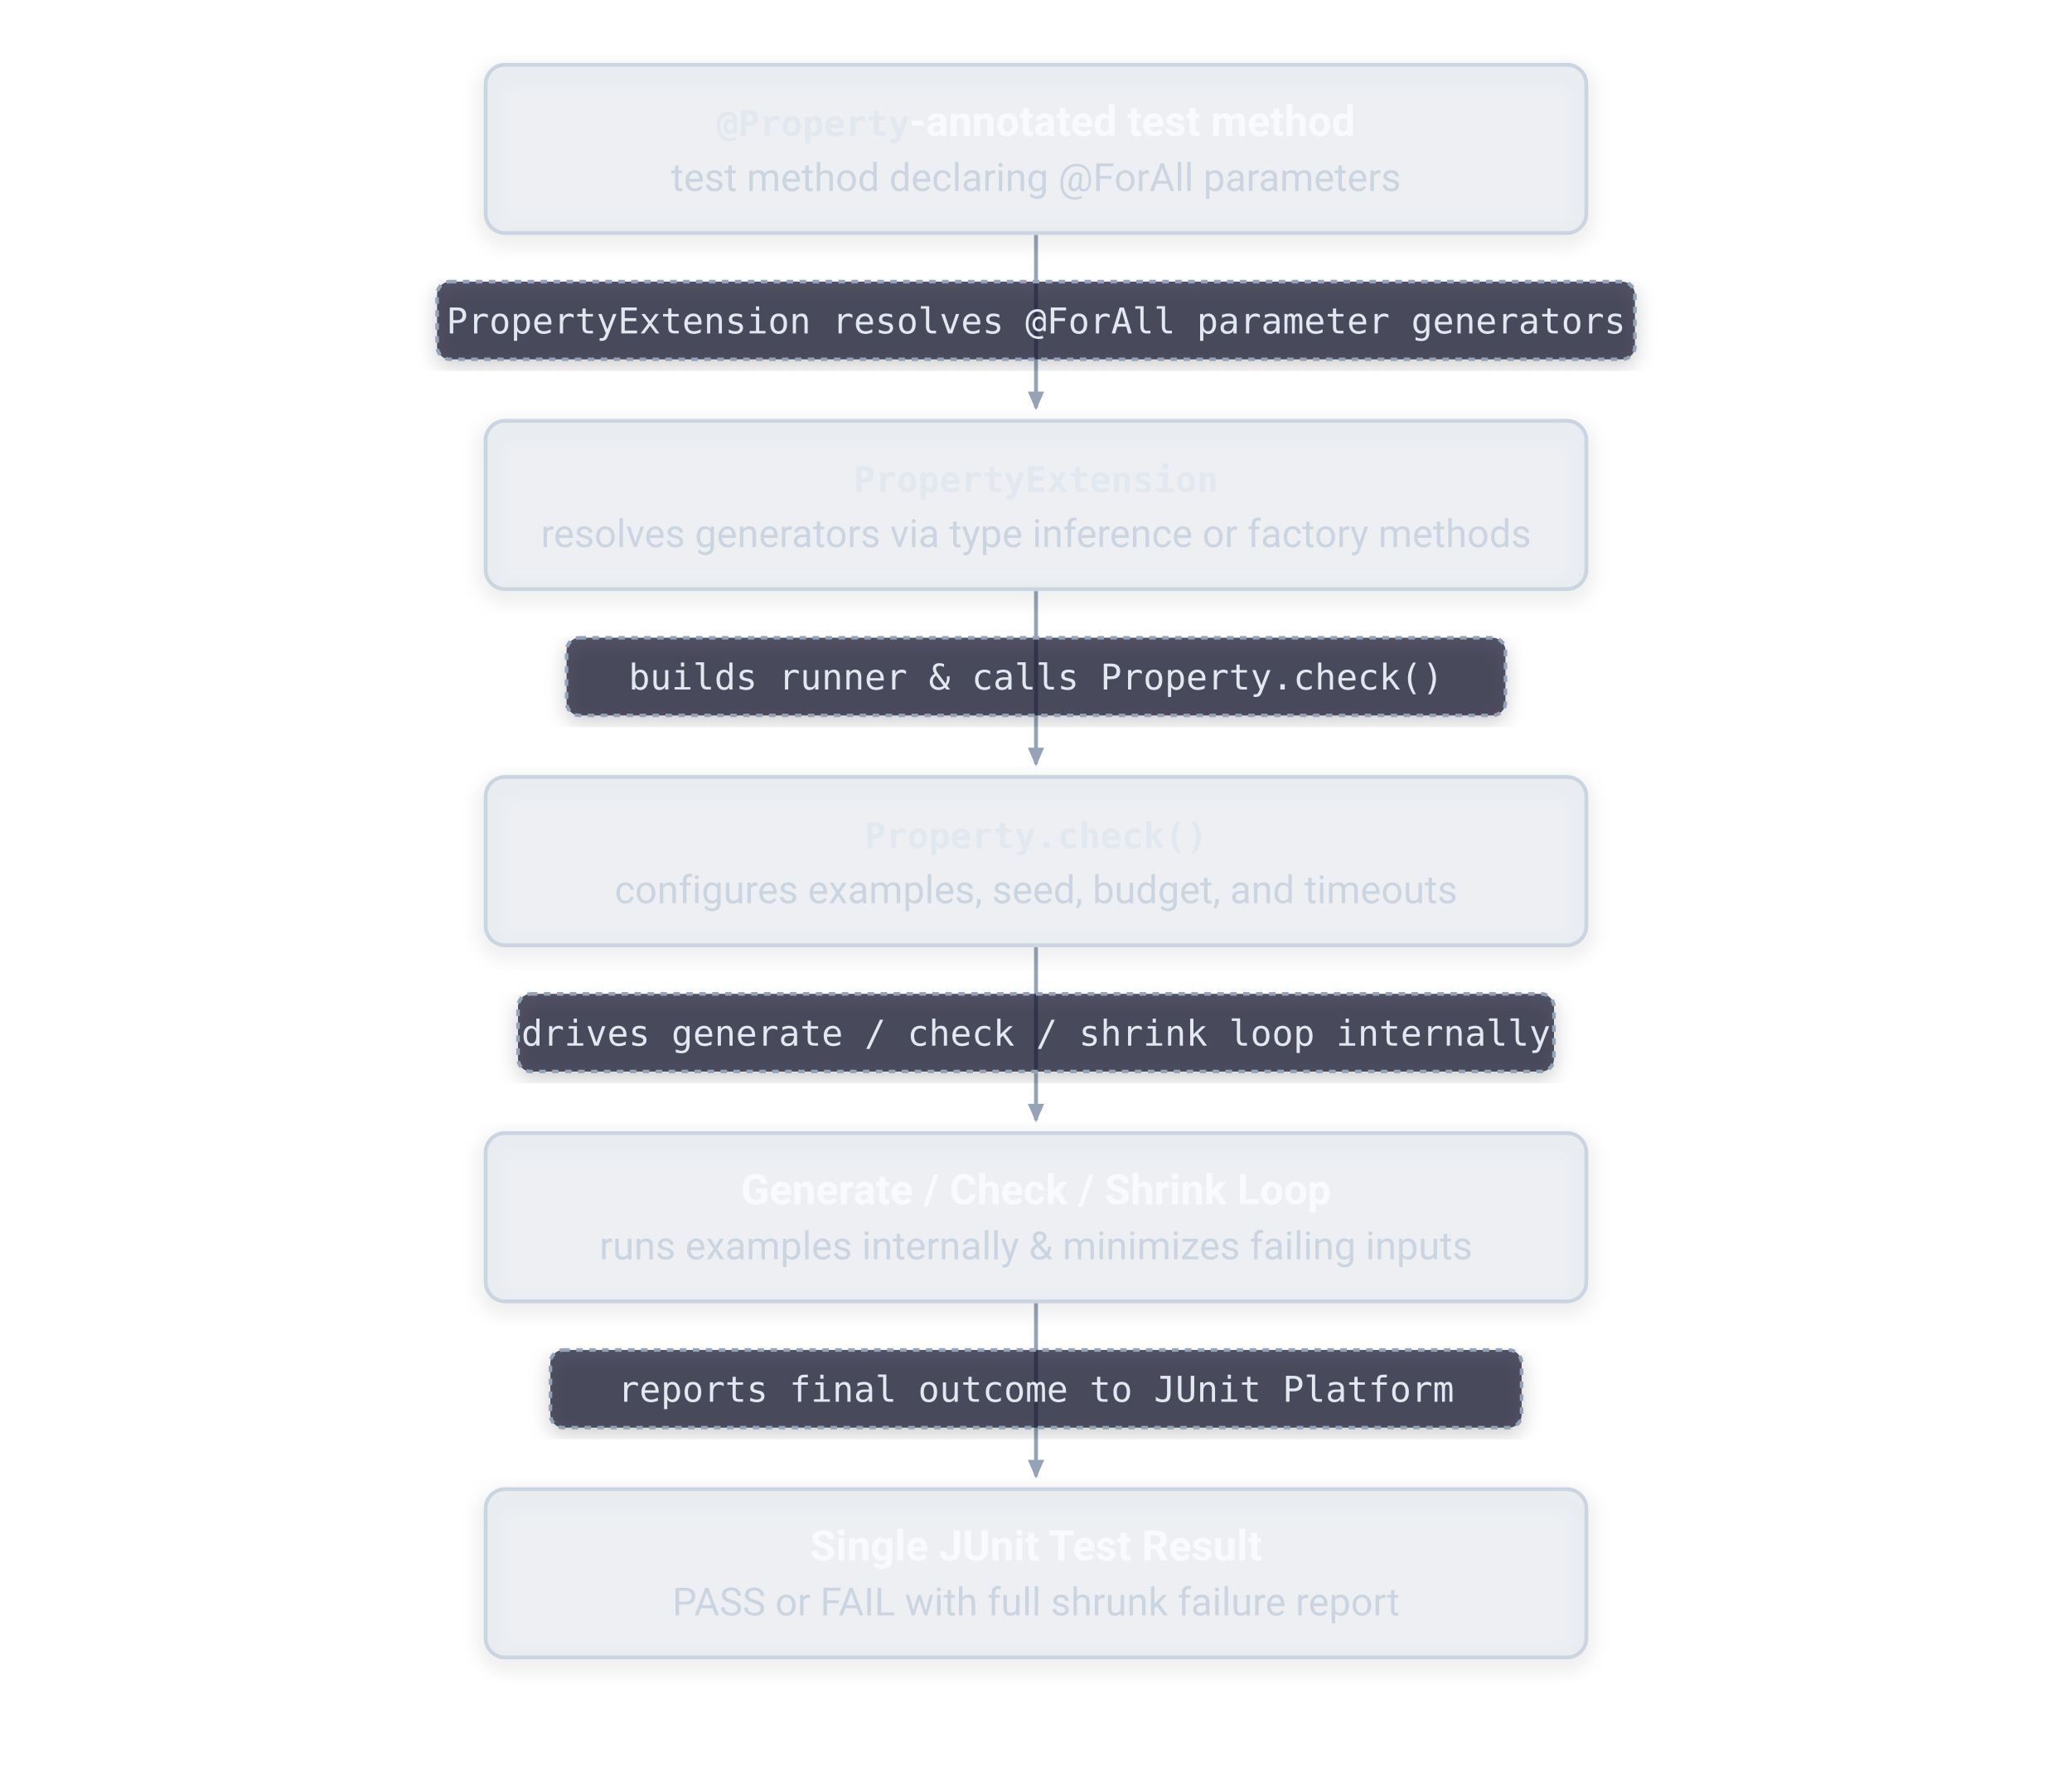
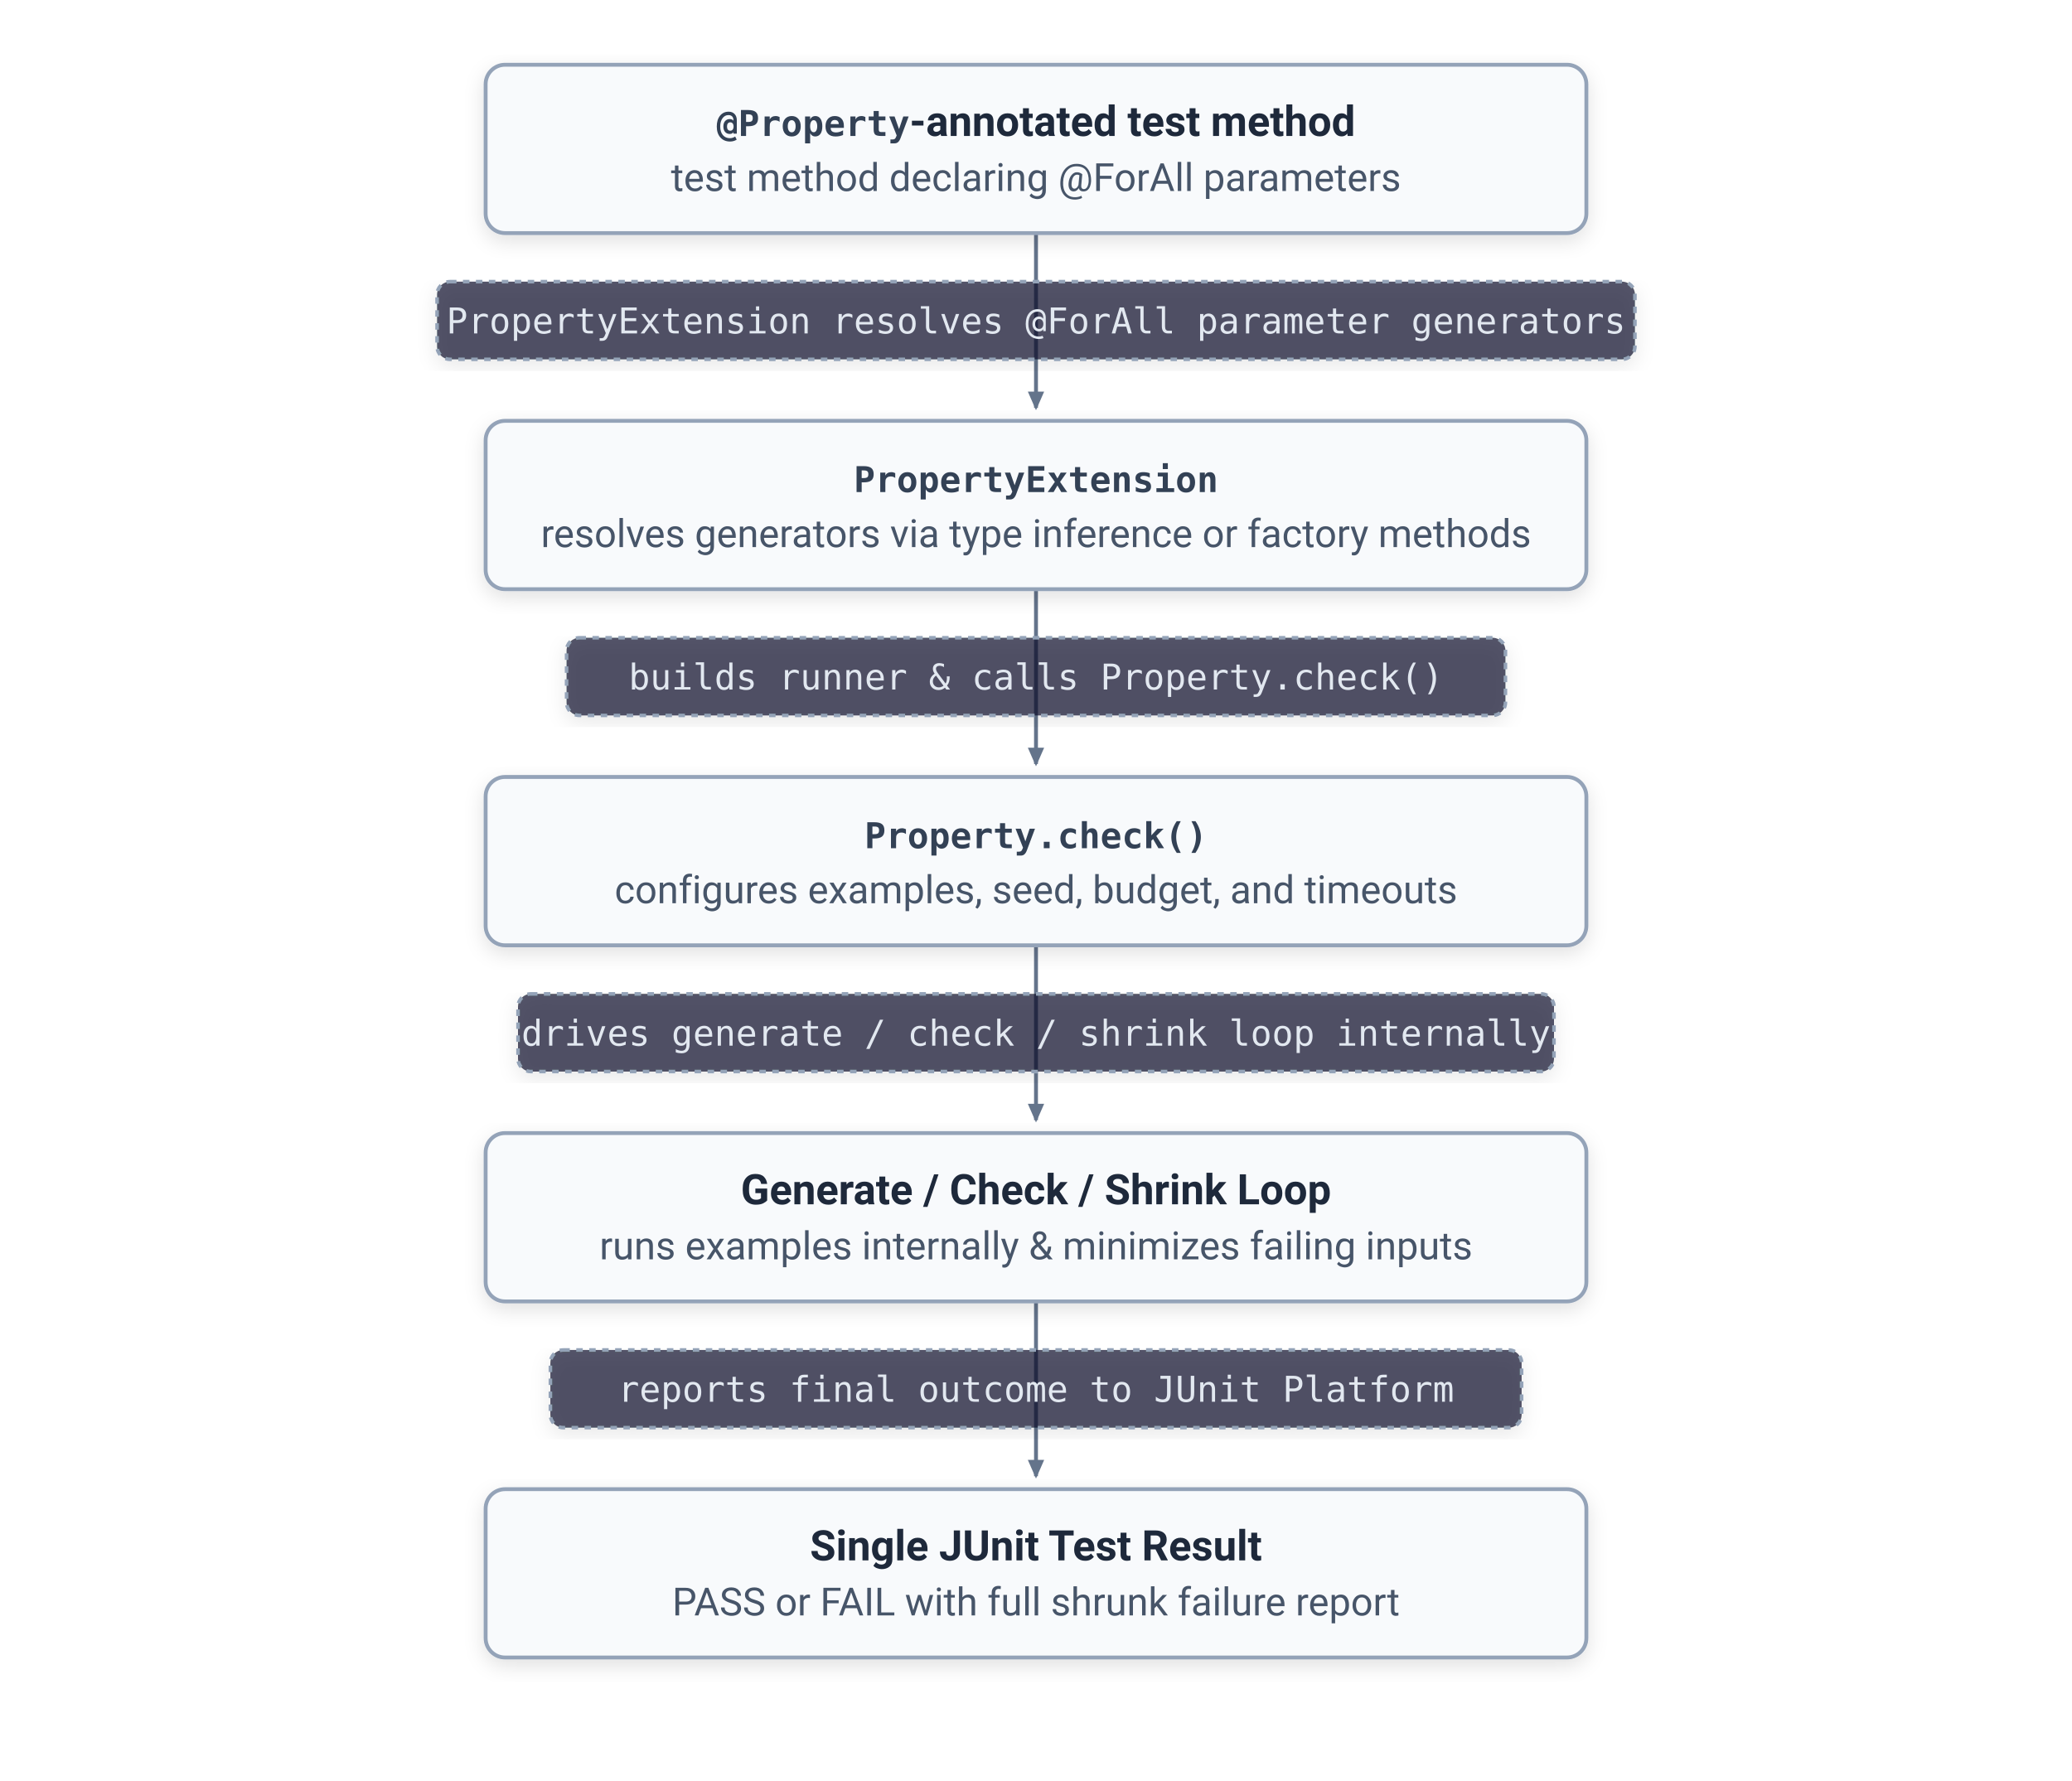
<svg xmlns="http://www.w3.org/2000/svg" viewBox="0 0 640 550" width="640" height="550" style="background: transparent; font-family: -apple-system, BlinkMacSystemFont, 'Segoe UI', Roboto, 'Helvetica Neue', Arial, sans-serif;">
  <defs>
    <filter id="box-shadow" x="-10%" y="-10%" width="125%" height="125%">
-       <feDropShadow dx="0" dy="2" stdDeviation="3" flood-color="#000000" flood-opacity="0.25" />
+       <feDropShadow dx="0" dy="2" stdDeviation="3" flood-color="#000000" flood-opacity="0.12" />
    </filter>
    <marker id="arrow-grey" viewBox="0 0 10 10" refX="7" refY="5" markerWidth="6" markerHeight="6" orient="auto-start-reverse">
-       <path d="M 0 1.5 L 8 5 L 0 8.5 z" fill="#94a3b8" />
+       <path d="M 0 1.5 L 8 5 L 0 8.5 z" fill="#64748b" />
    </marker>
  </defs>
  <style>
-     .node-box { fill: rgba(148, 163, 184, 0.12); stroke: #cbd5e1; stroke-width: 1.2; filter: url(#box-shadow); }
+     .node-box { fill: #f8fafc; stroke: #94a3b8; stroke-width: 1.2; filter: url(#box-shadow); }
    .op-box { fill: rgba(15, 23, 42, 0.7); stroke: #94a3b8; stroke-width: 1.1; stroke-dasharray: 2 2; filter: url(#box-shadow); }
-     .edge-line { fill: none; stroke: #94a3b8; stroke-width: 1.2; }
-     .text-title { fill: #f8fafc; font-size: 13px; font-weight: 600; text-anchor: middle; }
-     .text-sub { fill: #cbd5e1; font-size: 12px; font-weight: 400; text-anchor: middle; }
-     .text-code { font-family: ui-monospace, SFMono-Regular, Menlo, Monaco, Consolas, monospace; font-size: 11px; fill: #e2e8f0; }
+     .edge-line { fill: none; stroke: #64748b; stroke-width: 1.2; }
+     .text-title { fill: #1e293b; font-size: 13px; font-weight: 600; text-anchor: middle; }
+     .text-sub { fill: #475569; font-size: 12px; font-weight: 400; text-anchor: middle; }
+     .text-code { font-family: ui-monospace, SFMono-Regular, Menlo, Monaco, Consolas, monospace; font-size: 11px; fill: #334155; }
    .text-op { font-family: ui-monospace, SFMono-Regular, Menlo, Monaco, Consolas, monospace; font-size: 11px; fill: #e2e8f0; font-weight: 500; text-anchor: middle; }
  </style>
  <line x1="320" y1="72" x2="320" y2="126" class="edge-line" marker-end="url(#arrow-grey)" />
  <line x1="320" y1="182" x2="320" y2="236" class="edge-line" marker-end="url(#arrow-grey)" />
  <line x1="320" y1="292" x2="320" y2="346" class="edge-line" marker-end="url(#arrow-grey)" />
  <line x1="320" y1="402" x2="320" y2="456" class="edge-line" marker-end="url(#arrow-grey)" />
  <rect x="135" y="87" width="370" height="24" rx="4" class="op-box" />
  <text x="320" y="103" class="text-op">PropertyExtension resolves @ForAll parameter generators</text>
  <rect x="175" y="197" width="290" height="24" rx="4" class="op-box" />
  <text x="320" y="213" class="text-op">builds runner &amp; calls Property.check()</text>
  <rect x="160" y="307" width="320" height="24" rx="4" class="op-box" />
  <text x="320" y="323" class="text-op">drives generate / check / shrink loop internally</text>
  <rect x="170" y="417" width="300" height="24" rx="4" class="op-box" />
  <text x="320" y="433" class="text-op">reports final outcome to JUnit Platform</text>
  <rect x="150" y="20" width="340" height="52" rx="6" class="node-box" />
  <text x="320" y="42" class="text-title">
    <tspan class="text-code">@Property</tspan>-annotated test method</text>
  <text x="320" y="59" class="text-sub">test method declaring @ForAll parameters</text>
  <rect x="150" y="130" width="340" height="52" rx="6" class="node-box" />
  <text x="320" y="152" class="text-title">
    <tspan class="text-code">PropertyExtension</tspan>
  </text>
  <text x="320" y="169" class="text-sub">resolves generators via type inference or factory methods</text>
  <rect x="150" y="240" width="340" height="52" rx="6" class="node-box" />
  <text x="320" y="262" class="text-title">
    <tspan class="text-code">Property.check()</tspan>
  </text>
  <text x="320" y="279" class="text-sub">configures examples, seed, budget, and timeouts</text>
  <rect x="150" y="350" width="340" height="52" rx="6" class="node-box" />
  <text x="320" y="372" class="text-title">Generate / Check / Shrink Loop</text>
  <text x="320" y="389" class="text-sub">runs examples internally &amp; minimizes failing inputs</text>
  <rect x="150" y="460" width="340" height="52" rx="6" class="node-box" />
  <text x="320" y="482" class="text-title">Single JUnit Test Result</text>
  <text x="320" y="499" class="text-sub">PASS or FAIL with full shrunk failure report</text>
</svg>
